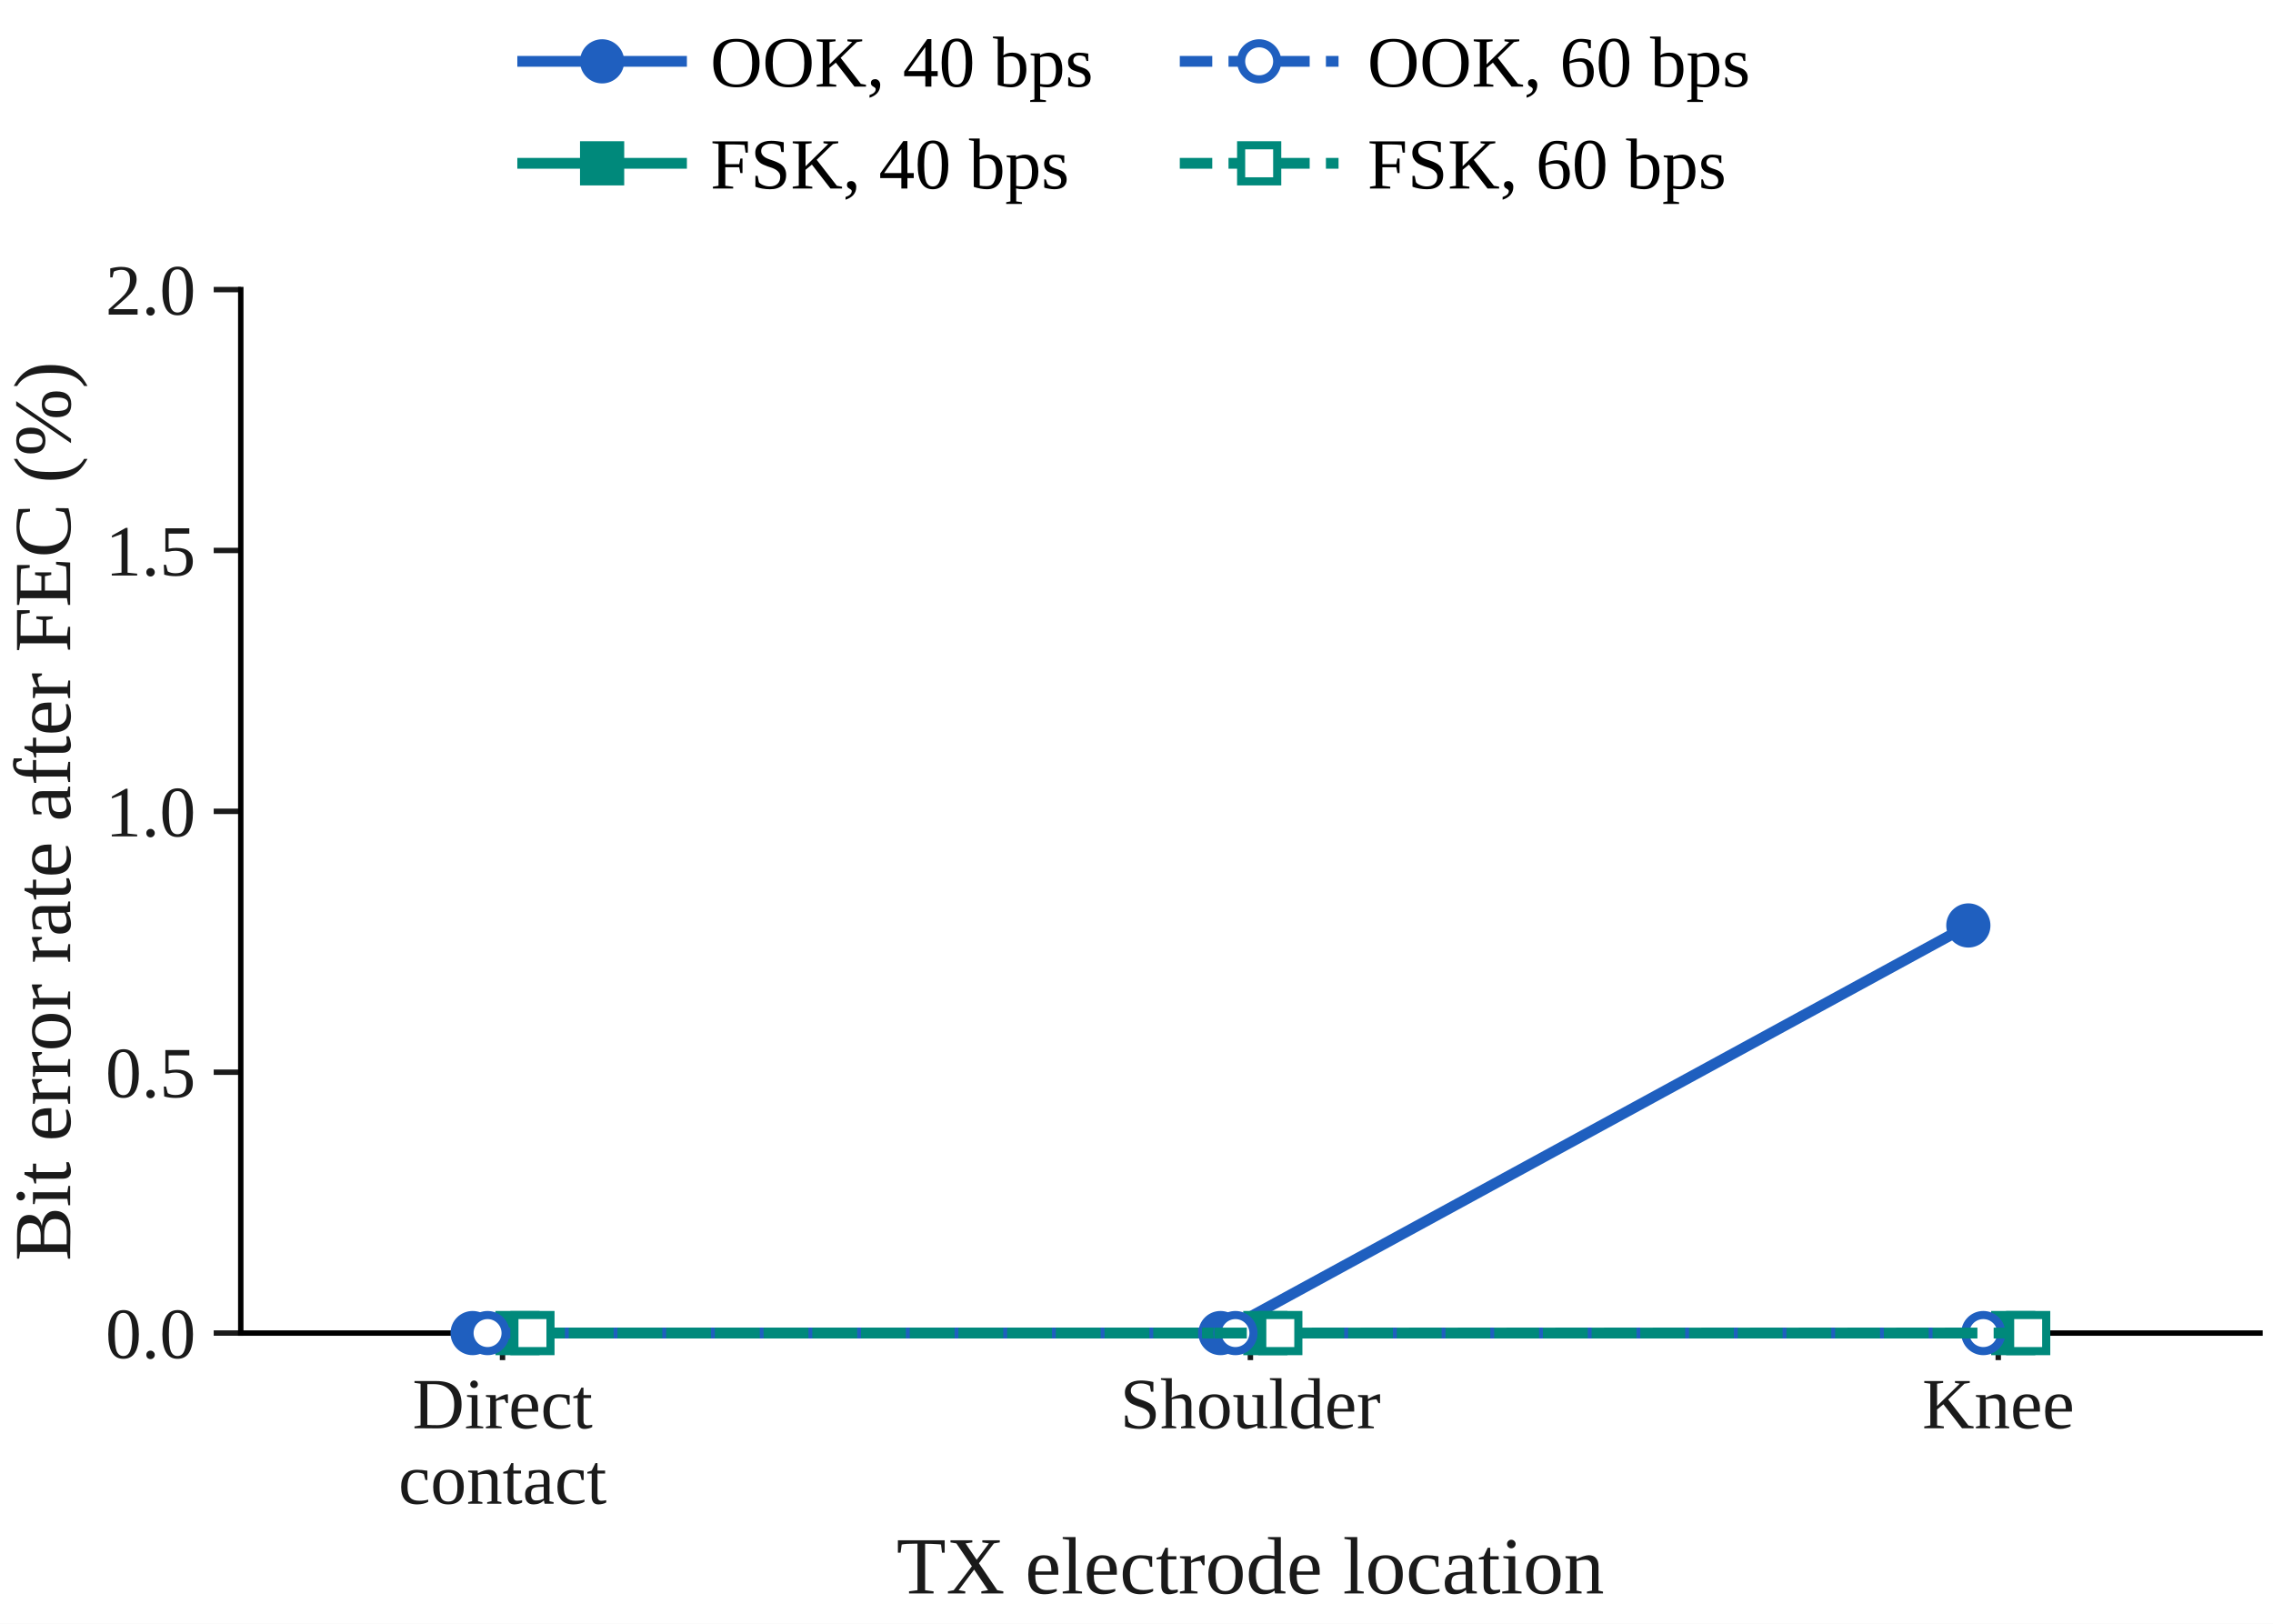
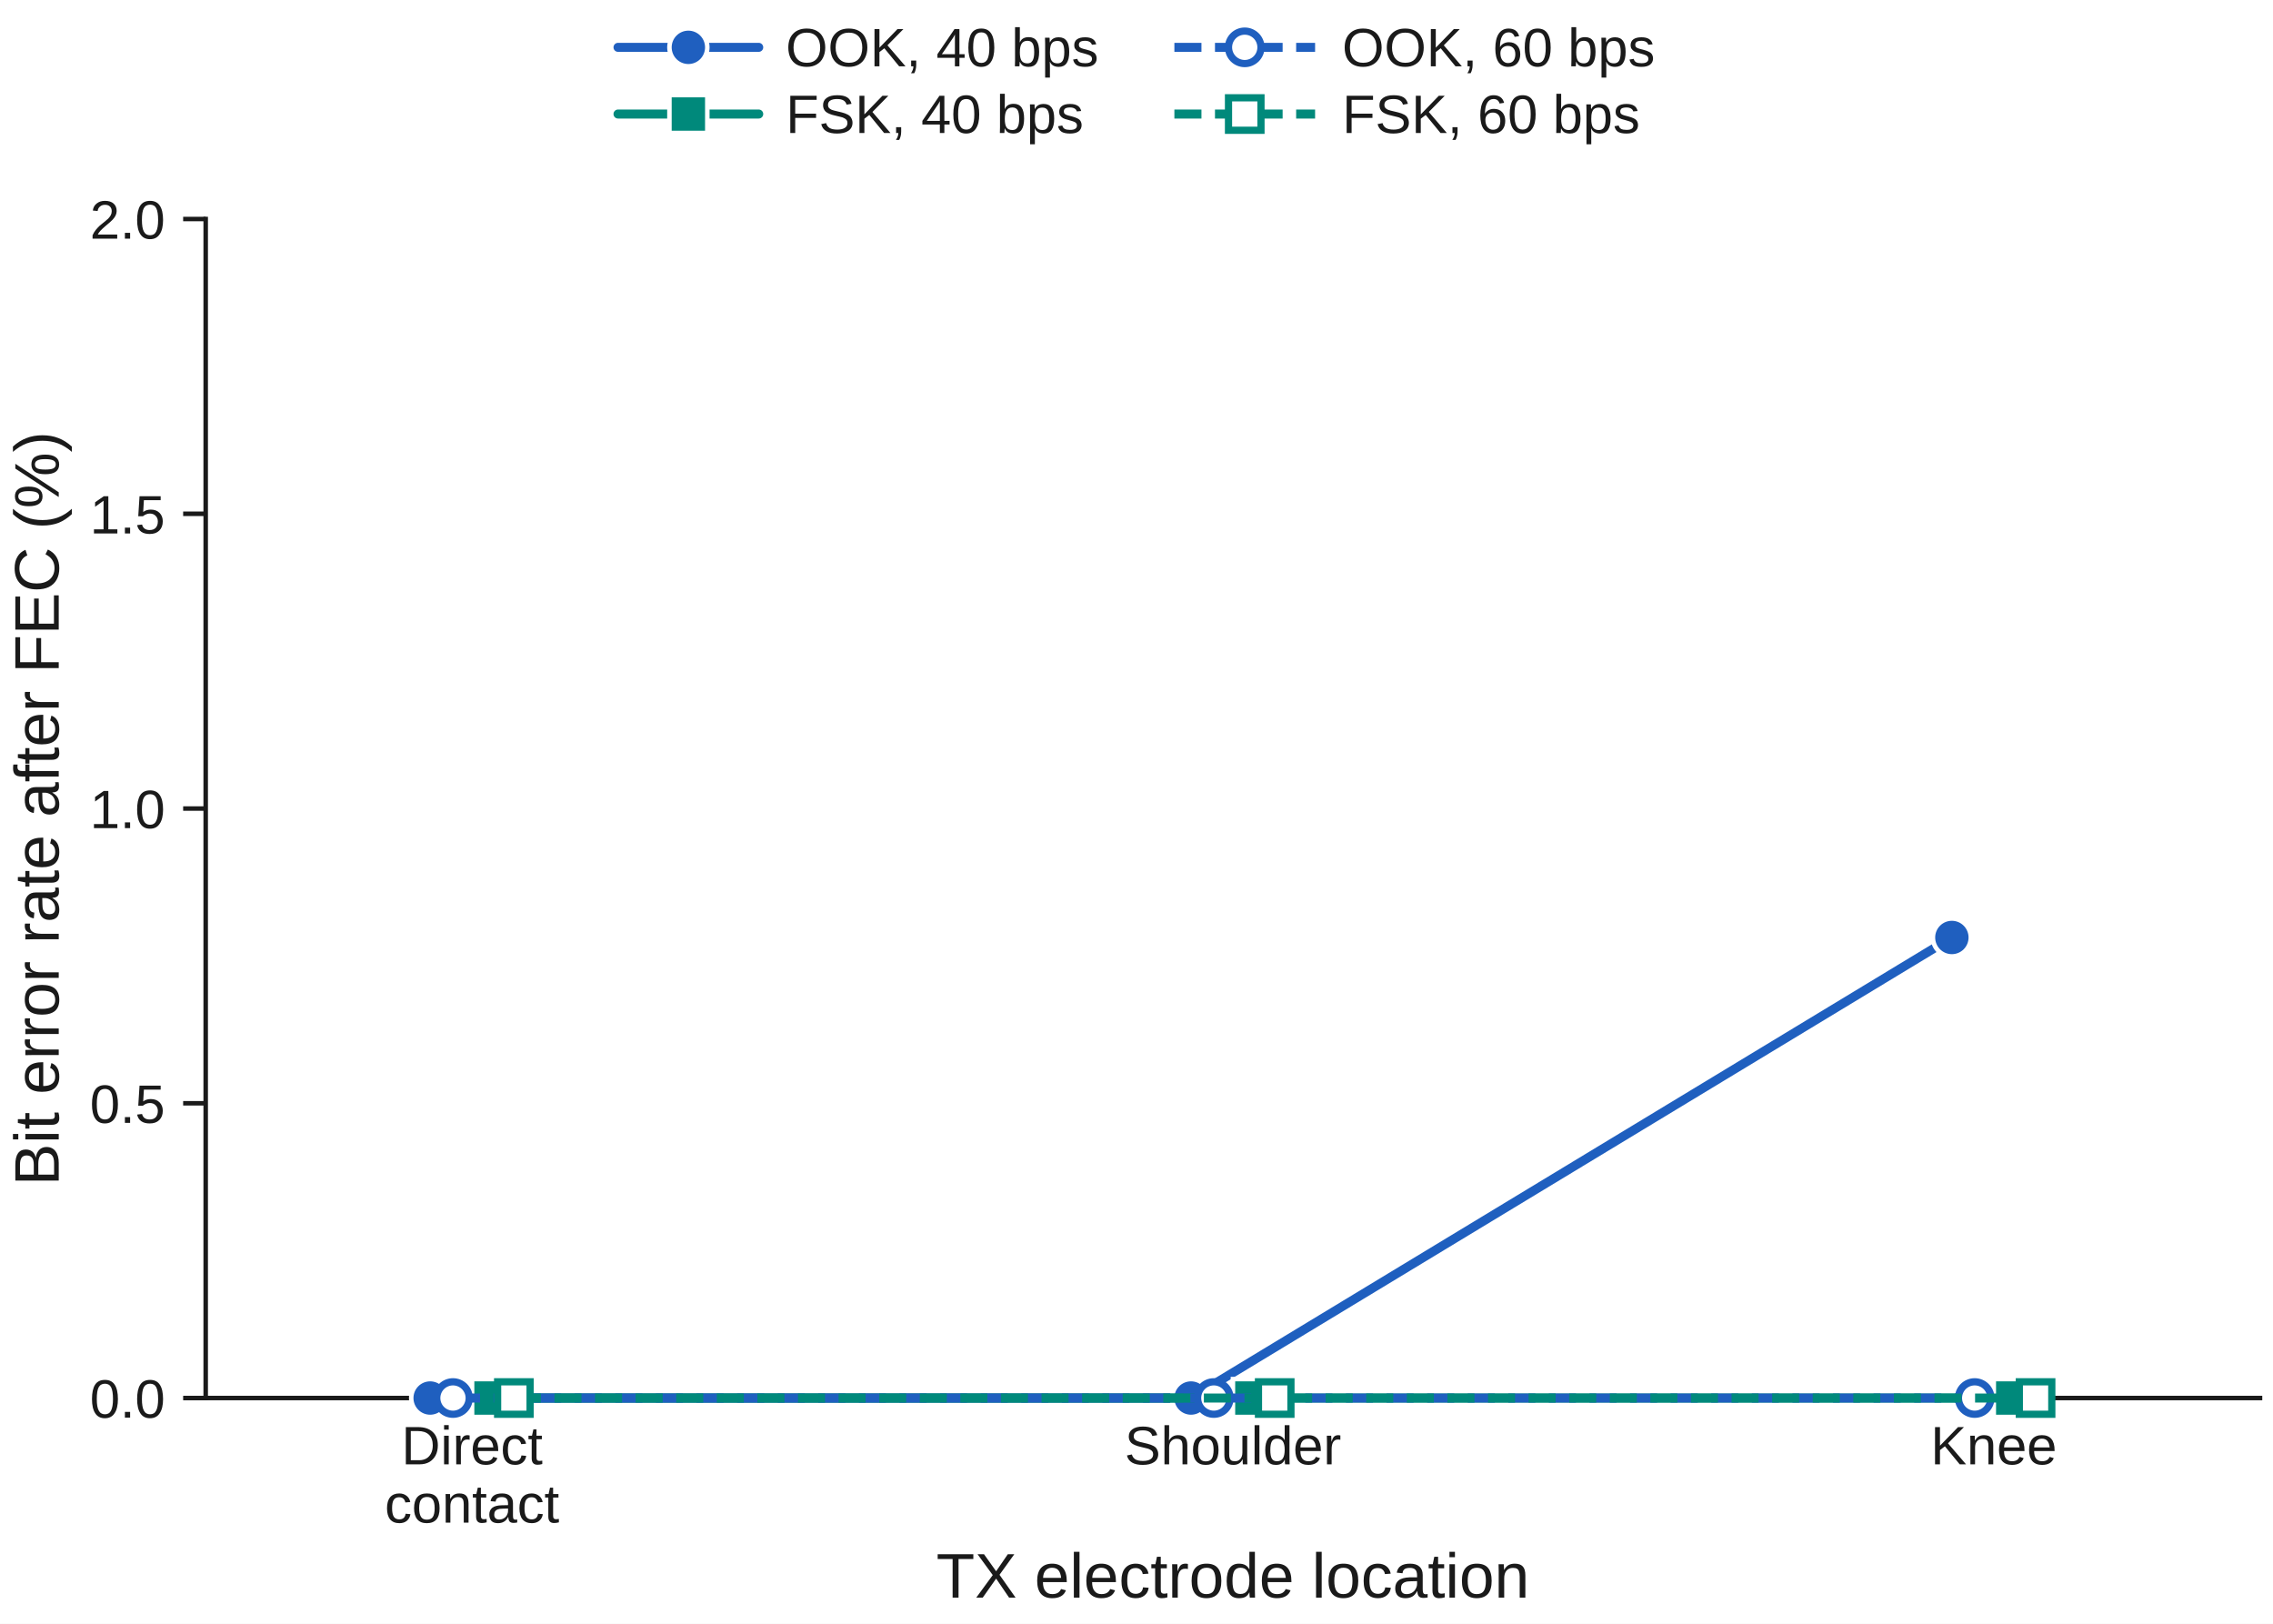
<svg xmlns="http://www.w3.org/2000/svg" xmlns:xlink="http://www.w3.org/1999/xlink" width="252pt" height="180pt" viewBox="0 0 252 180" version="1.1">
  <defs>
    <style type="text/css">*{stroke-linejoin: round; stroke-linecap: butt}</style>
  </defs>
  <g id="figure_1">
    <g id="patch_1">
      <path d="M 0 180  L 252 180  L 252 0  L 0 0  z " style="fill: #ffffff" />
    </g>
    <g id="axes_1">
      <g id="patch_2">
-         <path d="M 26.693 147.778  L 250.56 147.778  L 250.56 32.103  L 26.693 32.103  z " style="fill: #ffffff" />
+         <path d="M 22.805 154.979  L 250.56 154.979  L 250.56 24.28  L 22.805 24.28  z " style="fill: #ffffff" />
      </g>
      <g id="matplotlib.axis_1">
        <g id="xtick_1">
-           <g id="line2d_1">
-             <defs>
-               <path id="m321be26d74" d="M 0 0  L 0 3  " style="stroke: #1a1a1a; stroke-width: 0.6" />
-             </defs>
-             <g>
-               <use xlink:href="#m321be26d74" x="55.713" y="147.778" style="fill: #1a1a1a; stroke: #1a1a1a; stroke-width: 0.6" />
-             </g>
-           </g>
+           <g id="line2d_1" />
          <g id="text_1">
-             <text style="font-size: 8px; font-family: 'Times New Roman', 'Liberation Serif', 'Nimbus Roman', 'DejaVu Serif', serif; fill: #1a1a1a" transform="translate(45.71867 158.3291)">Direct</text>
-             <text style="font-size: 8px; font-family: 'Times New Roman', 'Liberation Serif', 'Nimbus Roman', 'DejaVu Serif', serif; fill: #1a1a1a" transform="translate(44.16367 166.6944)">contact</text>
+             <text style="font-size: 6px; font-family: 'Arial', 'Helvetica', 'Liberation Sans', 'Nimbus Sans', 'DejaVu Sans', sans-serif; fill: #1a1a1a" transform="translate(44.49532 162.3269)">Direct</text>
+             <text style="font-size: 6px; font-family: 'Arial', 'Helvetica', 'Liberation Sans', 'Nimbus Sans', 'DejaVu Sans', sans-serif; fill: #1a1a1a" transform="translate(42.65735 168.7897)">contact</text>
          </g>
        </g>
        <g id="xtick_2">
-           <g id="line2d_2">
-             <g>
-               <use xlink:href="#m321be26d74" x="138.627" y="147.778" style="fill: #1a1a1a; stroke: #1a1a1a; stroke-width: 0.6" />
-             </g>
-           </g>
+           <g id="line2d_2" />
          <g id="text_2">
-             <text style="font-size: 8px; font-family: 'Times New Roman', 'Liberation Serif', 'Nimbus Roman', 'DejaVu Serif', serif; text-anchor: middle; fill: #1a1a1a" x="138.627" y="158.329" transform="rotate(-0 138.6266 158.3291)">Shoulder</text>
+             <text style="font-size: 6px; font-family: 'Arial', 'Helvetica', 'Liberation Sans', 'Nimbus Sans', 'DejaVu Sans', sans-serif; text-anchor: middle; fill: #1a1a1a" x="136.683" y="162.327" transform="rotate(-0 136.6827 162.3269)">Shoulder</text>
          </g>
        </g>
        <g id="xtick_3">
-           <g id="line2d_3">
-             <g>
-               <use xlink:href="#m321be26d74" x="221.54" y="147.778" style="fill: #1a1a1a; stroke: #1a1a1a; stroke-width: 0.6" />
-             </g>
-           </g>
+           <g id="line2d_3" />
          <g id="text_3">
-             <text style="font-size: 8px; font-family: 'Times New Roman', 'Liberation Serif', 'Nimbus Roman', 'DejaVu Serif', serif; text-anchor: middle; fill: #1a1a1a" x="221.54" y="158.329" transform="rotate(-0 221.5402 158.3291)">Knee</text>
+             <text style="font-size: 6px; font-family: 'Arial', 'Helvetica', 'Liberation Sans', 'Nimbus Sans', 'DejaVu Sans', sans-serif; text-anchor: middle; fill: #1a1a1a" x="221.036" y="162.327" transform="rotate(-0 221.0362 162.3269)">Knee</text>
          </g>
        </g>
        <g id="text_4">
-           <text style="font-size: 9px; font-family: 'Times New Roman', 'Liberation Serif', 'Nimbus Roman', 'DejaVu Serif', serif; text-anchor: middle; fill: #1a1a1a" x="138.627" y="176.643" transform="rotate(-0 138.6266 176.6433)">TX electrode location</text>
+           <text style="font-size: 7px; font-family: 'Arial', 'Helvetica', 'Liberation Sans', 'Nimbus Sans', 'DejaVu Sans', sans-serif; text-anchor: middle; fill: #1a1a1a" x="136.683" y="177.107" transform="rotate(-0 136.6827 177.1075)">TX electrode location</text>
        </g>
      </g>
      <g id="matplotlib.axis_2">
        <g id="ytick_1">
          <g id="line2d_4">
            <defs>
-               <path id="m4136cdc38f" d="M 0 0  L -3 0  " style="stroke: #1a1a1a; stroke-width: 0.6" />
+               <path id="md08e7ded92" d="M 0 0  L -2.5 0  " style="stroke: #1a1a1a; stroke-width: 0.5" />
            </defs>
            <g>
-               <use xlink:href="#m4136cdc38f" x="26.693" y="147.778" style="fill: #1a1a1a; stroke: #1a1a1a; stroke-width: 0.6" />
+               <use xlink:href="#md08e7ded92" x="22.805" y="154.979" style="fill: #1a1a1a; stroke: #1a1a1a; stroke-width: 0.5" />
            </g>
          </g>
          <g id="text_5">
-             <text style="font-size: 8px; font-family: 'Times New Roman', 'Liberation Serif', 'Nimbus Roman', 'DejaVu Serif', serif; text-anchor: end; fill: #1a1a1a" x="21.693" y="150.554" transform="rotate(-0 21.69328 150.5535)">0.0</text>
+             <text style="font-size: 6px; font-family: 'Arial', 'Helvetica', 'Liberation Sans', 'Nimbus Sans', 'DejaVu Sans', sans-serif; text-anchor: end; fill: #1a1a1a" x="18.305" y="157.153" transform="rotate(-0 18.30531 157.1529)">0.0</text>
          </g>
        </g>
        <g id="ytick_2">
          <g id="line2d_5">
            <g>
-               <use xlink:href="#m4136cdc38f" x="26.693" y="118.859" style="fill: #1a1a1a; stroke: #1a1a1a; stroke-width: 0.6" />
+               <use xlink:href="#md08e7ded92" x="22.805" y="122.304" style="fill: #1a1a1a; stroke: #1a1a1a; stroke-width: 0.5" />
            </g>
          </g>
          <g id="text_6">
-             <text style="font-size: 8px; font-family: 'Times New Roman', 'Liberation Serif', 'Nimbus Roman', 'DejaVu Serif', serif; text-anchor: end; fill: #1a1a1a" x="21.693" y="121.635" transform="rotate(-0 21.69328 121.6348)">0.5</text>
+             <text style="font-size: 6px; font-family: 'Arial', 'Helvetica', 'Liberation Sans', 'Nimbus Sans', 'DejaVu Sans', sans-serif; text-anchor: end; fill: #1a1a1a" x="18.305" y="124.478" transform="rotate(-0 18.30531 124.4783)">0.5</text>
          </g>
        </g>
        <g id="ytick_3">
          <g id="line2d_6">
            <g>
-               <use xlink:href="#m4136cdc38f" x="26.693" y="89.941" style="fill: #1a1a1a; stroke: #1a1a1a; stroke-width: 0.6" />
+               <use xlink:href="#md08e7ded92" x="22.805" y="89.63" style="fill: #1a1a1a; stroke: #1a1a1a; stroke-width: 0.5" />
            </g>
          </g>
          <g id="text_7">
-             <text style="font-size: 8px; font-family: 'Times New Roman', 'Liberation Serif', 'Nimbus Roman', 'DejaVu Serif', serif; text-anchor: end; fill: #1a1a1a" x="21.693" y="92.716" transform="rotate(-0 21.69328 92.71613)">1.0</text>
+             <text style="font-size: 6px; font-family: 'Arial', 'Helvetica', 'Liberation Sans', 'Nimbus Sans', 'DejaVu Sans', sans-serif; text-anchor: end; fill: #1a1a1a" x="18.305" y="91.804" transform="rotate(-0 18.30531 91.80362)">1.0</text>
          </g>
        </g>
        <g id="ytick_4">
          <g id="line2d_7">
            <g>
-               <use xlink:href="#m4136cdc38f" x="26.693" y="61.022" style="fill: #1a1a1a; stroke: #1a1a1a; stroke-width: 0.6" />
+               <use xlink:href="#md08e7ded92" x="22.805" y="56.955" style="fill: #1a1a1a; stroke: #1a1a1a; stroke-width: 0.5" />
            </g>
          </g>
          <g id="text_8">
-             <text style="font-size: 8px; font-family: 'Times New Roman', 'Liberation Serif', 'Nimbus Roman', 'DejaVu Serif', serif; text-anchor: end; fill: #1a1a1a" x="21.693" y="63.797" transform="rotate(-0 21.69328 63.79744)">1.5</text>
+             <text style="font-size: 6px; font-family: 'Arial', 'Helvetica', 'Liberation Sans', 'Nimbus Sans', 'DejaVu Sans', sans-serif; text-anchor: end; fill: #1a1a1a" x="18.305" y="59.129" transform="rotate(-0 18.30531 59.129)">1.5</text>
          </g>
        </g>
        <g id="ytick_5">
          <g id="line2d_8">
            <g>
-               <use xlink:href="#m4136cdc38f" x="26.693" y="32.103" style="fill: #1a1a1a; stroke: #1a1a1a; stroke-width: 0.6" />
+               <use xlink:href="#md08e7ded92" x="22.805" y="24.28" style="fill: #1a1a1a; stroke: #1a1a1a; stroke-width: 0.5" />
            </g>
          </g>
          <g id="text_9">
-             <text style="font-size: 8px; font-family: 'Times New Roman', 'Liberation Serif', 'Nimbus Roman', 'DejaVu Serif', serif; text-anchor: end; fill: #1a1a1a" x="21.693" y="34.879" transform="rotate(-0 21.69328 34.87875)">2.0</text>
+             <text style="font-size: 6px; font-family: 'Arial', 'Helvetica', 'Liberation Sans', 'Nimbus Sans', 'DejaVu Sans', sans-serif; text-anchor: end; fill: #1a1a1a" x="18.305" y="26.454" transform="rotate(-0 18.30531 26.45437)">2.0</text>
          </g>
        </g>
        <g id="text_10">
-           <text style="font-size: 9px; font-family: 'Times New Roman', 'Liberation Serif', 'Nimbus Roman', 'DejaVu Serif', serif; text-anchor: middle; fill: #1a1a1a" x="7.777" y="89.941" transform="rotate(-90 7.776563 89.9405)">Bit error rate after FEC (%)</text>
+           <text style="font-size: 7px; font-family: 'Arial', 'Helvetica', 'Liberation Sans', 'Nimbus Sans', 'DejaVu Sans', sans-serif; text-anchor: middle; fill: #1a1a1a" x="6.513" y="89.63" transform="rotate(-90 6.512813 89.62956)">Bit error rate after FEC (%)</text>
        </g>
      </g>
      <g id="patch_3">
-         <path d="M 26.693 147.778  L 26.693 32.103  " style="fill: none; stroke: #000000; stroke-width: 0.6; stroke-linejoin: miter; stroke-linecap: square" />
+         <path d="M 22.805 154.979  L 22.805 24.28  " style="fill: none; stroke: #1a1a1a; stroke-width: 0.5; stroke-linejoin: miter; stroke-linecap: square" />
      </g>
      <g id="patch_4">
-         <path d="M 26.693 147.778  L 250.56 147.778  " style="fill: none; stroke: #000000; stroke-width: 0.6; stroke-linejoin: miter; stroke-linecap: square" />
+         <path d="M 22.805 154.979  L 250.56 154.979  " style="fill: none; stroke: #1a1a1a; stroke-width: 0.5; stroke-linejoin: miter; stroke-linecap: square" />
+       </g>
+       <g id="LineCollection_1">
+         <path d="M 47.69 154.979  L 47.69 154.979  " clip-path="url(#p5aca89ebeb)" style="fill: none; stroke: #1f5fbf; stroke-width: 0.6" />
+         <path d="M 132.043 154.979  L 132.043 154.979  " clip-path="url(#p5aca89ebeb)" style="fill: none; stroke: #1f5fbf; stroke-width: 0.6" />
      </g>
      <g id="line2d_9">
-         <path d="M 52.396 147.778  L 135.31 147.778  L 218.224 102.592  " style="fill: none; stroke: #1f5fbf; stroke-width: 1.2; stroke-linecap: square" />
-         <defs>
-           <path id="m0c593c5126" d="M 0 2  C 0.53 2 1.039 1.789 1.414 1.414  C 1.789 1.039 2 0.53 2 0  C 2 -0.53 1.789 -1.039 1.414 -1.414  C 1.039 -1.789 0.53 -2 0 -2  C -0.53 -2 -1.039 -1.789 -1.414 -1.414  C -1.789 -1.039 -2 -0.53 -2 0  C -2 0.53 -1.789 1.039 -1.414 1.414  C -1.039 1.789 -0.53 2 0 2  z " style="stroke: #1f5fbf; stroke-width: 0.9" />
-         </defs>
-         <g>
-           <use xlink:href="#m0c593c5126" x="52.396" y="147.778" style="fill: #1f5fbf; stroke: #1f5fbf; stroke-width: 0.9" />
-           <use xlink:href="#m0c593c5126" x="135.31" y="147.778" style="fill: #1f5fbf; stroke: #1f5fbf; stroke-width: 0.9" />
-           <use xlink:href="#m0c593c5126" x="218.224" y="102.592" style="fill: #1f5fbf; stroke: #1f5fbf; stroke-width: 0.9" />
+         <defs>
+           <path id="me7512623c0" d="M 1.6 0  L -1.6 -0  " style="stroke: #1f5fbf; stroke-width: 0.6" />
+         </defs>
+         <g clip-path="url(#p5aca89ebeb)">
+           <use xlink:href="#me7512623c0" x="47.69" y="154.979" style="fill: #1f77b4; stroke: #1f5fbf; stroke-width: 0.6" />
+           <use xlink:href="#me7512623c0" x="132.043" y="154.979" style="fill: #1f77b4; stroke: #1f5fbf; stroke-width: 0.6" />
        </g>
      </g>
      <g id="line2d_10">
-         <path d="M 57.371 147.778  L 140.285 147.778  L 223.199 147.778  " style="fill: none; stroke: #00897b; stroke-width: 1.2; stroke-linecap: square" />
-         <defs>
-           <path id="mdbc2d27534" d="M -2 2  L 2 2  L 2 -2  L -2 -2  z " style="stroke: #00897b; stroke-width: 0.9; stroke-linejoin: miter" />
-         </defs>
-         <g>
-           <use xlink:href="#mdbc2d27534" x="57.371" y="147.778" style="fill: #00897b; stroke: #00897b; stroke-width: 0.9; stroke-linejoin: miter" />
-           <use xlink:href="#mdbc2d27534" x="140.285" y="147.778" style="fill: #00897b; stroke: #00897b; stroke-width: 0.9; stroke-linejoin: miter" />
-           <use xlink:href="#mdbc2d27534" x="223.199" y="147.778" style="fill: #00897b; stroke: #00897b; stroke-width: 0.9; stroke-linejoin: miter" />
-         </g>
+         <g clip-path="url(#p5aca89ebeb)">
+           <use xlink:href="#me7512623c0" x="47.69" y="154.979" style="fill: #1f77b4; stroke: #1f5fbf; stroke-width: 0.6" />
+           <use xlink:href="#me7512623c0" x="132.043" y="154.979" style="fill: #1f77b4; stroke: #1f5fbf; stroke-width: 0.6" />
+         </g>
+       </g>
+       <g id="LineCollection_2">
+         <path d="M 54.438 154.979  L 54.438 154.979  " clip-path="url(#p5aca89ebeb)" style="fill: none; stroke: #00897b; stroke-width: 0.6" />
+         <path d="M 138.791 154.979  L 138.791 154.979  " clip-path="url(#p5aca89ebeb)" style="fill: none; stroke: #00897b; stroke-width: 0.6" />
      </g>
      <g id="line2d_11">
-         <path d="M 54.055 147.778  L 136.968 147.778  L 219.882 147.778  " style="fill: none; stroke-dasharray: 3.6,1.8; stroke-dashoffset: 0; stroke: #1f5fbf; stroke-width: 1.2" />
-         <defs>
-           <path id="m647ca3d728" d="M 0 2  C 0.53 2 1.039 1.789 1.414 1.414  C 1.789 1.039 2 0.53 2 0  C 2 -0.53 1.789 -1.039 1.414 -1.414  C 1.039 -1.789 0.53 -2 0 -2  C -0.53 -2 -1.039 -1.789 -1.414 -1.414  C -1.789 -1.039 -2 -0.53 -2 0  C -2 0.53 -1.789 1.039 -1.414 1.414  C -1.039 1.789 -0.53 2 0 2  z " style="stroke: #1f5fbf; stroke-width: 0.9" />
-         </defs>
-         <g>
-           <use xlink:href="#m647ca3d728" x="54.055" y="147.778" style="fill: #ffffff; stroke: #1f5fbf; stroke-width: 0.9" />
-           <use xlink:href="#m647ca3d728" x="136.968" y="147.778" style="fill: #ffffff; stroke: #1f5fbf; stroke-width: 0.9" />
-           <use xlink:href="#m647ca3d728" x="219.882" y="147.778" style="fill: #ffffff; stroke: #1f5fbf; stroke-width: 0.9" />
+         <defs>
+           <path id="ma8f70279e9" d="M 1.6 0  L -1.6 -0  " style="stroke: #00897b; stroke-width: 0.6" />
+         </defs>
+         <g clip-path="url(#p5aca89ebeb)">
+           <use xlink:href="#ma8f70279e9" x="54.438" y="154.979" style="fill: #1f77b4; stroke: #00897b; stroke-width: 0.6" />
+           <use xlink:href="#ma8f70279e9" x="138.791" y="154.979" style="fill: #1f77b4; stroke: #00897b; stroke-width: 0.6" />
        </g>
      </g>
      <g id="line2d_12">
-         <path d="M 59.03 147.778  L 141.943 147.778  L 224.857 147.778  " style="fill: none; stroke-dasharray: 3.6,1.8; stroke-dashoffset: 0; stroke: #00897b; stroke-width: 1.2" />
-         <defs>
-           <path id="mf0b8712394" d="M -2 2  L 2 2  L 2 -2  L -2 -2  z " style="stroke: #00897b; stroke-width: 0.9; stroke-linejoin: miter" />
-         </defs>
-         <g>
-           <use xlink:href="#mf0b8712394" x="59.03" y="147.778" style="fill: #ffffff; stroke: #00897b; stroke-width: 0.9; stroke-linejoin: miter" />
-           <use xlink:href="#mf0b8712394" x="141.943" y="147.778" style="fill: #ffffff; stroke: #00897b; stroke-width: 0.9; stroke-linejoin: miter" />
-           <use xlink:href="#mf0b8712394" x="224.857" y="147.778" style="fill: #ffffff; stroke: #00897b; stroke-width: 0.9; stroke-linejoin: miter" />
+         <g clip-path="url(#p5aca89ebeb)">
+           <use xlink:href="#ma8f70279e9" x="54.438" y="154.979" style="fill: #1f77b4; stroke: #00897b; stroke-width: 0.6" />
+           <use xlink:href="#ma8f70279e9" x="138.791" y="154.979" style="fill: #1f77b4; stroke: #00897b; stroke-width: 0.6" />
+         </g>
+       </g>
+       <g id="LineCollection_3">
+         <path d="M 50.22 154.979  L 50.22 154.979  " clip-path="url(#p5aca89ebeb)" style="fill: none; stroke: #1f5fbf; stroke-width: 0.6" />
+         <path d="M 134.574 154.979  L 134.574 154.979  " clip-path="url(#p5aca89ebeb)" style="fill: none; stroke: #1f5fbf; stroke-width: 0.6" />
+       </g>
+       <g id="line2d_13">
+         <g clip-path="url(#p5aca89ebeb)">
+           <use xlink:href="#me7512623c0" x="50.22" y="154.979" style="fill: #1f77b4; stroke: #1f5fbf; stroke-width: 0.6" />
+           <use xlink:href="#me7512623c0" x="134.574" y="154.979" style="fill: #1f77b4; stroke: #1f5fbf; stroke-width: 0.6" />
+         </g>
+       </g>
+       <g id="line2d_14">
+         <g clip-path="url(#p5aca89ebeb)">
+           <use xlink:href="#me7512623c0" x="50.22" y="154.979" style="fill: #1f77b4; stroke: #1f5fbf; stroke-width: 0.6" />
+           <use xlink:href="#me7512623c0" x="134.574" y="154.979" style="fill: #1f77b4; stroke: #1f5fbf; stroke-width: 0.6" />
+         </g>
+       </g>
+       <g id="LineCollection_4">
+         <path d="M 56.969 154.979  L 56.969 154.979  " clip-path="url(#p5aca89ebeb)" style="fill: none; stroke: #00897b; stroke-width: 0.6" />
+         <path d="M 141.322 154.979  L 141.322 154.979  " clip-path="url(#p5aca89ebeb)" style="fill: none; stroke: #00897b; stroke-width: 0.6" />
+       </g>
+       <g id="line2d_15">
+         <g clip-path="url(#p5aca89ebeb)">
+           <use xlink:href="#ma8f70279e9" x="56.969" y="154.979" style="fill: #1f77b4; stroke: #00897b; stroke-width: 0.6" />
+           <use xlink:href="#ma8f70279e9" x="141.322" y="154.979" style="fill: #1f77b4; stroke: #00897b; stroke-width: 0.6" />
+         </g>
+       </g>
+       <g id="line2d_16">
+         <g clip-path="url(#p5aca89ebeb)">
+           <use xlink:href="#ma8f70279e9" x="56.969" y="154.979" style="fill: #1f77b4; stroke: #00897b; stroke-width: 0.6" />
+           <use xlink:href="#ma8f70279e9" x="141.322" y="154.979" style="fill: #1f77b4; stroke: #00897b; stroke-width: 0.6" />
+         </g>
+       </g>
+       <g id="line2d_17">
+         <path d="M 47.69 154.979  L 132.043 154.979  L 216.397 103.925  " style="fill: none; stroke: #1f5fbf; stroke-linecap: round" />
+         <defs>
+           <path id="m73387ef693" d="M 0 2.1  C 0.557 2.1 1.091 1.879 1.485 1.485  C 1.879 1.091 2.1 0.557 2.1 0  C 2.1 -0.557 1.879 -1.091 1.485 -1.485  C 1.091 -1.879 0.557 -2.1 0 -2.1  C -0.557 -2.1 -1.091 -1.879 -1.485 -1.485  C -1.879 -1.091 -2.1 -0.557 -2.1 0  C -2.1 0.557 -1.879 1.091 -1.485 1.485  C -1.091 1.879 -0.557 2.1 0 2.1  z " style="stroke: #ffffff; stroke-width: 0.5" />
+         </defs>
+         <g>
+           <use xlink:href="#m73387ef693" x="47.69" y="154.979" style="fill: #1f5fbf; stroke: #ffffff; stroke-width: 0.5" />
+           <use xlink:href="#m73387ef693" x="132.043" y="154.979" style="fill: #1f5fbf; stroke: #ffffff; stroke-width: 0.5" />
+           <use xlink:href="#m73387ef693" x="216.397" y="103.925" style="fill: #1f5fbf; stroke: #ffffff; stroke-width: 0.5" />
+         </g>
+       </g>
+       <g id="line2d_18">
+         <path d="M 54.438 154.979  L 138.791 154.979  L 223.145 154.979  " style="fill: none; stroke: #00897b; stroke-linecap: round" />
+         <defs>
+           <path id="mf24e99c169" d="M -2.1 2.1  L 2.1 2.1  L 2.1 -2.1  L -2.1 -2.1  z " style="stroke: #ffffff; stroke-width: 0.5; stroke-linejoin: miter" />
+         </defs>
+         <g>
+           <use xlink:href="#mf24e99c169" x="54.438" y="154.979" style="fill: #00897b; stroke: #ffffff; stroke-width: 0.5; stroke-linejoin: miter" />
+           <use xlink:href="#mf24e99c169" x="138.791" y="154.979" style="fill: #00897b; stroke: #ffffff; stroke-width: 0.5; stroke-linejoin: miter" />
+           <use xlink:href="#mf24e99c169" x="223.145" y="154.979" style="fill: #00897b; stroke: #ffffff; stroke-width: 0.5; stroke-linejoin: miter" />
+         </g>
+       </g>
+       <g id="line2d_19">
+         <path d="M 50.22 154.979  L 134.574 154.979  L 218.927 154.979  " style="fill: none; stroke-dasharray: 3,1.5; stroke-dashoffset: 0; stroke: #1f5fbf" />
+         <defs>
+           <path id="md732ddd001" d="M 0 1.8  C 0.477 1.8 0.935 1.61 1.273 1.273  C 1.61 0.935 1.8 0.477 1.8 0  C 1.8 -0.477 1.61 -0.935 1.273 -1.273  C 0.935 -1.61 0.477 -1.8 0 -1.8  C -0.477 -1.8 -0.935 -1.61 -1.273 -1.273  C -1.61 -0.935 -1.8 -0.477 -1.8 0  C -1.8 0.477 -1.61 0.935 -1.273 1.273  C -0.935 1.61 -0.477 1.8 0 1.8  z " style="stroke: #1f5fbf; stroke-width: 0.8" />
+         </defs>
+         <g>
+           <use xlink:href="#md732ddd001" x="50.22" y="154.979" style="fill: #ffffff; stroke: #1f5fbf; stroke-width: 0.8" />
+           <use xlink:href="#md732ddd001" x="134.574" y="154.979" style="fill: #ffffff; stroke: #1f5fbf; stroke-width: 0.8" />
+           <use xlink:href="#md732ddd001" x="218.927" y="154.979" style="fill: #ffffff; stroke: #1f5fbf; stroke-width: 0.8" />
+         </g>
+       </g>
+       <g id="line2d_20">
+         <path d="M 56.969 154.979  L 141.322 154.979  L 225.676 154.979  " style="fill: none; stroke-dasharray: 3,1.5; stroke-dashoffset: 0; stroke: #00897b" />
+         <defs>
+           <path id="mdc3cfca272" d="M -1.8 1.8  L 1.8 1.8  L 1.8 -1.8  L -1.8 -1.8  z " style="stroke: #00897b; stroke-width: 0.8; stroke-linejoin: miter" />
+         </defs>
+         <g>
+           <use xlink:href="#mdc3cfca272" x="56.969" y="154.979" style="fill: #ffffff; stroke: #00897b; stroke-width: 0.8; stroke-linejoin: miter" />
+           <use xlink:href="#mdc3cfca272" x="141.322" y="154.979" style="fill: #ffffff; stroke: #00897b; stroke-width: 0.8; stroke-linejoin: miter" />
+           <use xlink:href="#mdc3cfca272" x="225.676" y="154.979" style="fill: #ffffff; stroke: #00897b; stroke-width: 0.8; stroke-linejoin: miter" />
        </g>
      </g>
    </g>
    <g id="legend_1">
-       <g id="line2d_13">
-         <path d="M 57.954 6.8  L 66.754 6.8  L 75.554 6.8  " style="fill: none; stroke: #1f5fbf; stroke-width: 1.2; stroke-linecap: square" />
-         <g>
-           <use xlink:href="#m0c593c5126" x="66.754" y="6.8" style="fill: #1f5fbf; stroke: #1f5fbf; stroke-width: 0.9" />
+       <g id="line2d_21">
+         <path d="M 68.517 5.248  L 76.317 5.248  L 84.117 5.248  " style="fill: none; stroke: #1f5fbf; stroke-linecap: round" />
+         <g>
+           <use xlink:href="#m73387ef693" x="76.317" y="5.248" style="fill: #1f5fbf; stroke: #ffffff; stroke-width: 0.5" />
        </g>
      </g>
      <g id="text_11">
-         <text style="font-size: 8px; font-family: 'Times New Roman', 'Liberation Serif', 'Nimbus Roman', 'DejaVu Serif', serif; text-anchor: start" x="78.754" y="9.6" transform="rotate(-0 78.75375 9.6)">OOK, 40 bps</text>
-       </g>
-       <g id="line2d_14">
-         <path d="M 57.954 18.104  L 66.754 18.104  L 75.554 18.104  " style="fill: none; stroke: #00897b; stroke-width: 1.2; stroke-linecap: square" />
-         <g>
-           <use xlink:href="#mdbc2d27534" x="66.754" y="18.104" style="fill: #00897b; stroke: #00897b; stroke-width: 0.9; stroke-linejoin: miter" />
+         <text style="font-size: 6px; font-family: 'Arial', 'Helvetica', 'Liberation Sans', 'Nimbus Sans', 'DejaVu Sans', sans-serif; text-anchor: start; fill: #1a1a1a" x="87.117" y="7.348" transform="rotate(-0 87.11719 7.348125)">OOK, 40 bps</text>
+       </g>
+       <g id="line2d_22">
+         <path d="M 68.517 12.641  L 76.317 12.641  L 84.117 12.641  " style="fill: none; stroke: #00897b; stroke-linecap: round" />
+         <g>
+           <use xlink:href="#mf24e99c169" x="76.317" y="12.641" style="fill: #00897b; stroke: #ffffff; stroke-width: 0.5; stroke-linejoin: miter" />
        </g>
      </g>
      <g id="text_12">
-         <text style="font-size: 8px; font-family: 'Times New Roman', 'Liberation Serif', 'Nimbus Roman', 'DejaVu Serif', serif; text-anchor: start" x="78.754" y="20.904" transform="rotate(-0 78.75375 20.90375)">FSK, 40 bps</text>
-       </g>
-       <g id="line2d_15">
-         <path d="M 130.8 6.8  L 139.6 6.8  L 148.4 6.8  " style="fill: none; stroke-dasharray: 3.6,1.8; stroke-dashoffset: 0; stroke: #1f5fbf; stroke-width: 1.2" />
-         <g>
-           <use xlink:href="#m647ca3d728" x="139.6" y="6.8" style="fill: #ffffff; stroke: #1f5fbf; stroke-width: 0.9" />
+         <text style="font-size: 6px; font-family: 'Arial', 'Helvetica', 'Liberation Sans', 'Nimbus Sans', 'DejaVu Sans', sans-serif; text-anchor: start; fill: #1a1a1a" x="87.117" y="14.741" transform="rotate(-0 87.11719 14.74125)">FSK, 40 bps</text>
+       </g>
+       <g id="line2d_23">
+         <path d="M 130.2 5.248  L 138 5.248  L 145.8 5.248  " style="fill: none; stroke-dasharray: 3,1.5; stroke-dashoffset: 0; stroke: #1f5fbf" />
+         <g>
+           <use xlink:href="#md732ddd001" x="138" y="5.248" style="fill: #ffffff; stroke: #1f5fbf; stroke-width: 0.8" />
        </g>
      </g>
      <g id="text_13">
-         <text style="font-size: 8px; font-family: 'Times New Roman', 'Liberation Serif', 'Nimbus Roman', 'DejaVu Serif', serif; text-anchor: start" x="151.6" y="9.6" transform="rotate(-0 151.6 9.6)">OOK, 60 bps</text>
-       </g>
-       <g id="line2d_16">
-         <path d="M 130.8 18.104  L 139.6 18.104  L 148.4 18.104  " style="fill: none; stroke-dasharray: 3.6,1.8; stroke-dashoffset: 0; stroke: #00897b; stroke-width: 1.2" />
-         <g>
-           <use xlink:href="#mf0b8712394" x="139.6" y="18.104" style="fill: #ffffff; stroke: #00897b; stroke-width: 0.9; stroke-linejoin: miter" />
+         <text style="font-size: 6px; font-family: 'Arial', 'Helvetica', 'Liberation Sans', 'Nimbus Sans', 'DejaVu Sans', sans-serif; text-anchor: start; fill: #1a1a1a" x="148.8" y="7.348" transform="rotate(-0 148.8 7.348125)">OOK, 60 bps</text>
+       </g>
+       <g id="line2d_24">
+         <path d="M 130.2 12.641  L 138 12.641  L 145.8 12.641  " style="fill: none; stroke-dasharray: 3,1.5; stroke-dashoffset: 0; stroke: #00897b" />
+         <g>
+           <use xlink:href="#mdc3cfca272" x="138" y="12.641" style="fill: #ffffff; stroke: #00897b; stroke-width: 0.8; stroke-linejoin: miter" />
        </g>
      </g>
      <g id="text_14">
-         <text style="font-size: 8px; font-family: 'Times New Roman', 'Liberation Serif', 'Nimbus Roman', 'DejaVu Serif', serif; text-anchor: start" x="151.6" y="20.904" transform="rotate(-0 151.6 20.90375)">FSK, 60 bps</text>
+         <text style="font-size: 6px; font-family: 'Arial', 'Helvetica', 'Liberation Sans', 'Nimbus Sans', 'DejaVu Sans', sans-serif; text-anchor: start; fill: #1a1a1a" x="148.8" y="14.741" transform="rotate(-0 148.8 14.74125)">FSK, 60 bps</text>
      </g>
    </g>
  </g>
+   <defs>
+     <clipPath id="p5aca89ebeb">
+       <rect x="22.805" y="24.28" width="227.755" height="130.698" />
+     </clipPath>
+   </defs>
</svg>
